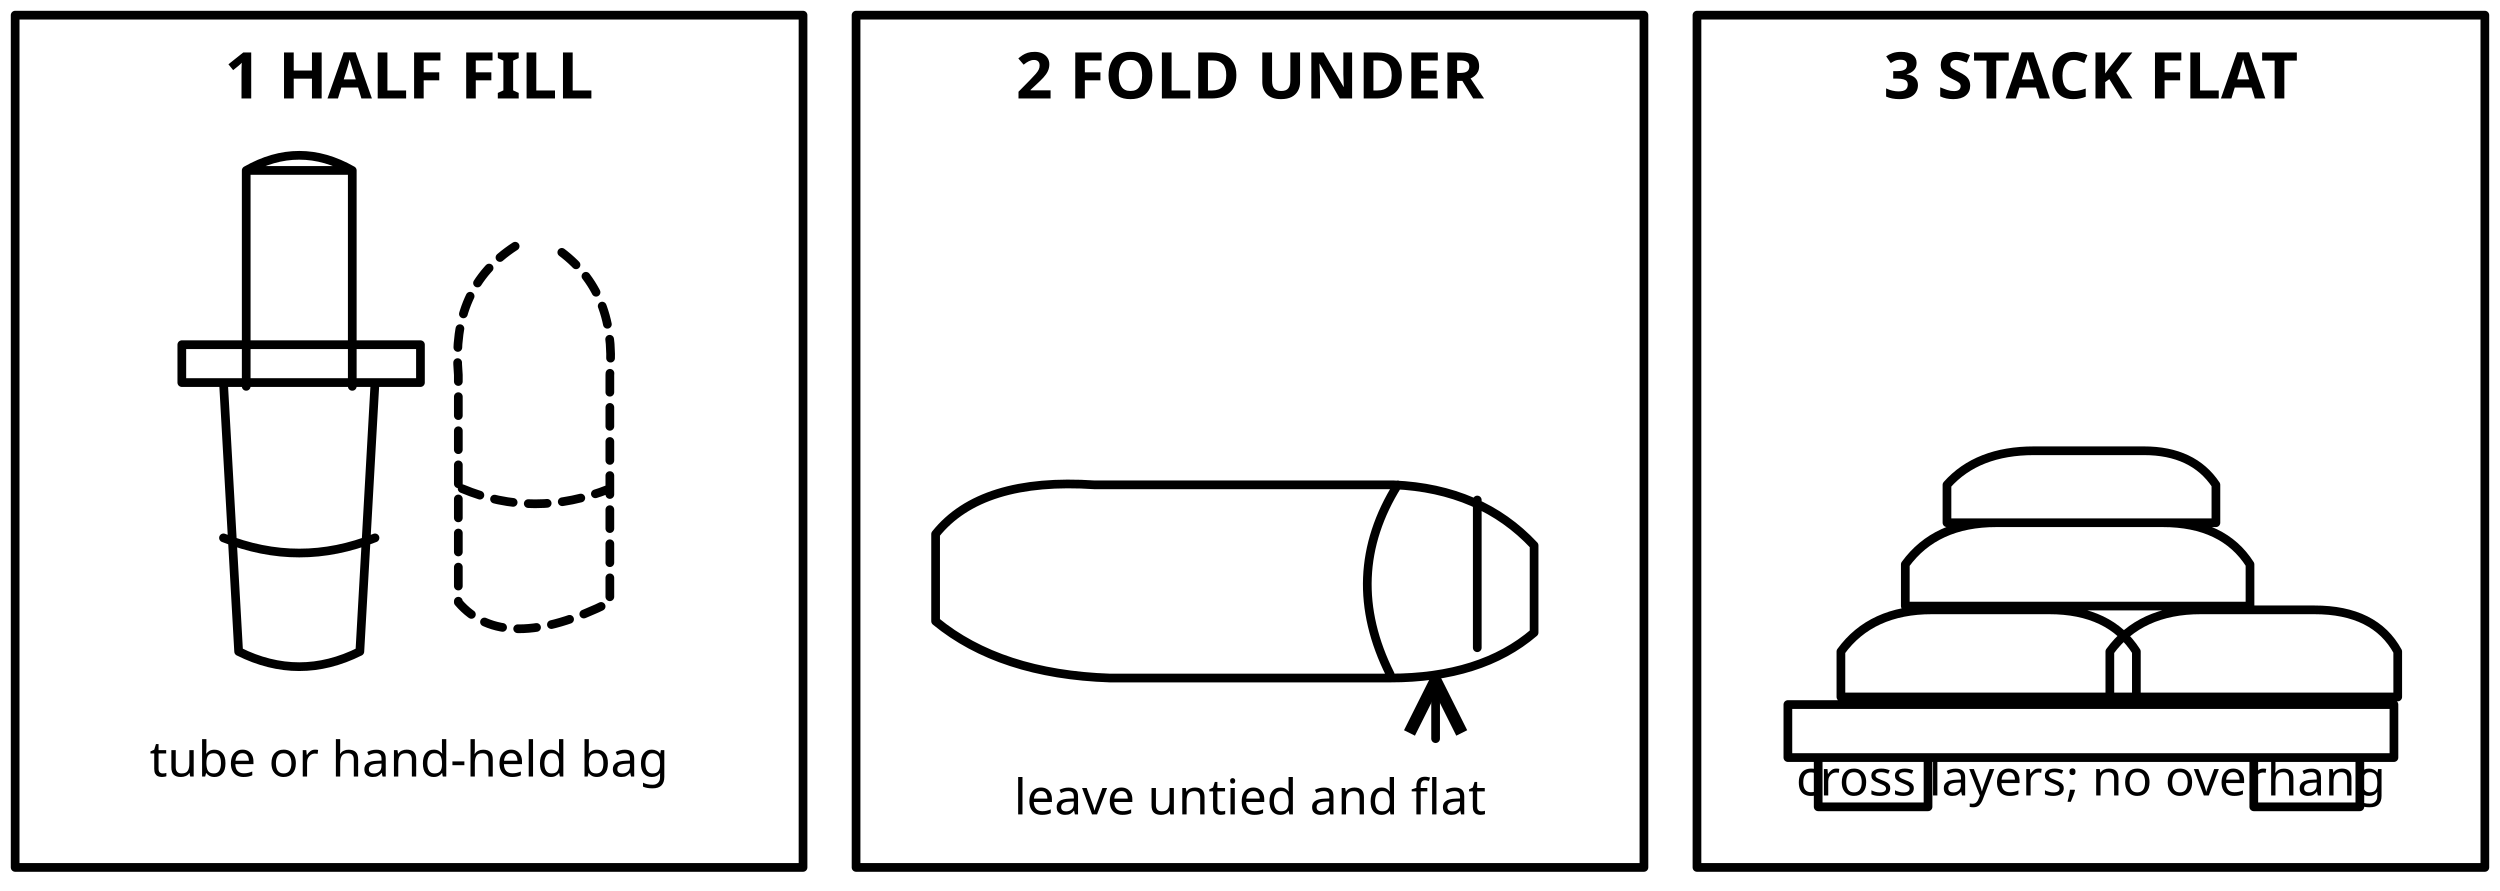
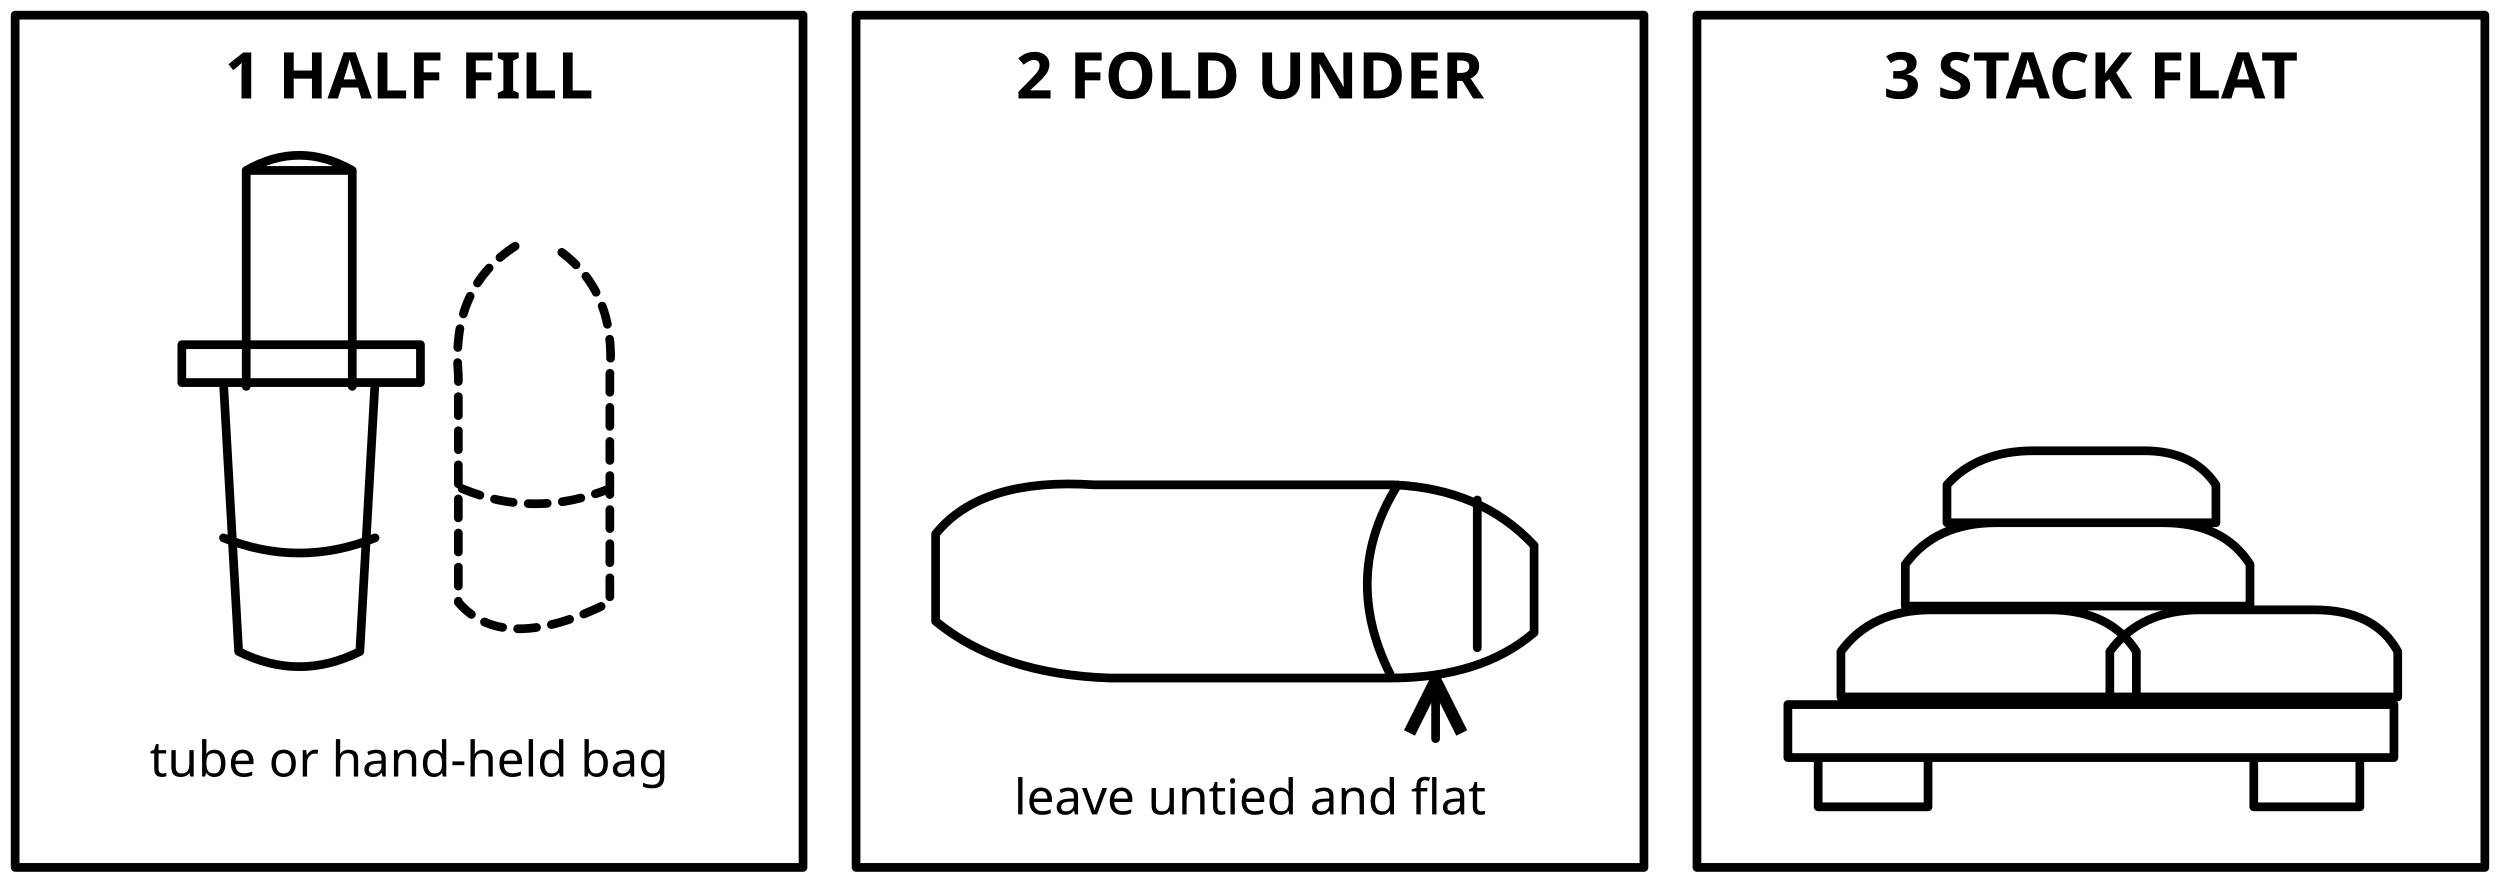
<svg xmlns="http://www.w3.org/2000/svg" viewBox="0 0 660 235" role="img" aria-labelledby="t d">
  <defs>
    <marker id="a" markerWidth="8" markerHeight="8" refX="6" refY="4" orient="auto">
      <path d="M1 1l6 3-6 3" fill="none" stroke="#000" stroke-width="1.4" />
    </marker>
  </defs>
  <g fill="none" stroke="#000" stroke-width="2.3" stroke-linejoin="round" stroke-linecap="round">
    <rect x="4" y="4" width="208" height="225" />
    <rect x="226" y="4" width="208" height="225" />
    <rect x="448" y="4" width="208" height="225" />
    <path d="M48 91h63v10H48zM59 101l4 71q16 8 32 0l4-71M65 102V45h28v57M65 45q14-8 28 0M59 142q20 8 40 0" />
    <path d="M136 65q-17 11-15 34v60q12 14 40 0V99q2-23-15-34M122 129q19 8 39 0" stroke-dasharray="5 4" />
    <path d="M247 141q12-15 42-13h79q23 1 37 16v23q-14 12-38 12h-74q-29-1-46-15zM369 128q-15 24-2 50M390 132v39" />
    <path d="M379 195v-13" marker-end="url(#a)" />
    <path d="M472 186h160v14H472zM480 200v13h29v-13m86 0v13h28v-13M486 172q8-11 24-11h31q16 0 23 11v12h-78zM557 172q8-11 24-11h30q16 0 22 11v12h-76zM503 149q8-11 24-11h44q16 0 23 11v11h-91zM514 128q8-9 23-9h29q13 0 19 9v10h-71z" />
  </g>
  <g font-family="sans-serif" fill="#000" text-anchor="middle">
    <text x="108" y="26" font-size="17" font-weight="bold">1  HALF FILL</text>
    <text x="108" y="205" font-size="13">tube or hand-held bag</text>
    <text x="330" y="26" font-size="17" font-weight="bold">2  FOLD UNDER</text>
    <text x="330" y="215" font-size="13">leave untied and flat</text>
    <text x="552" y="26" font-size="17" font-weight="bold">3  STACK FLAT</text>
-     <text x="552" y="210" font-size="13">cross layers; no overhang</text>
  </g>
</svg>
